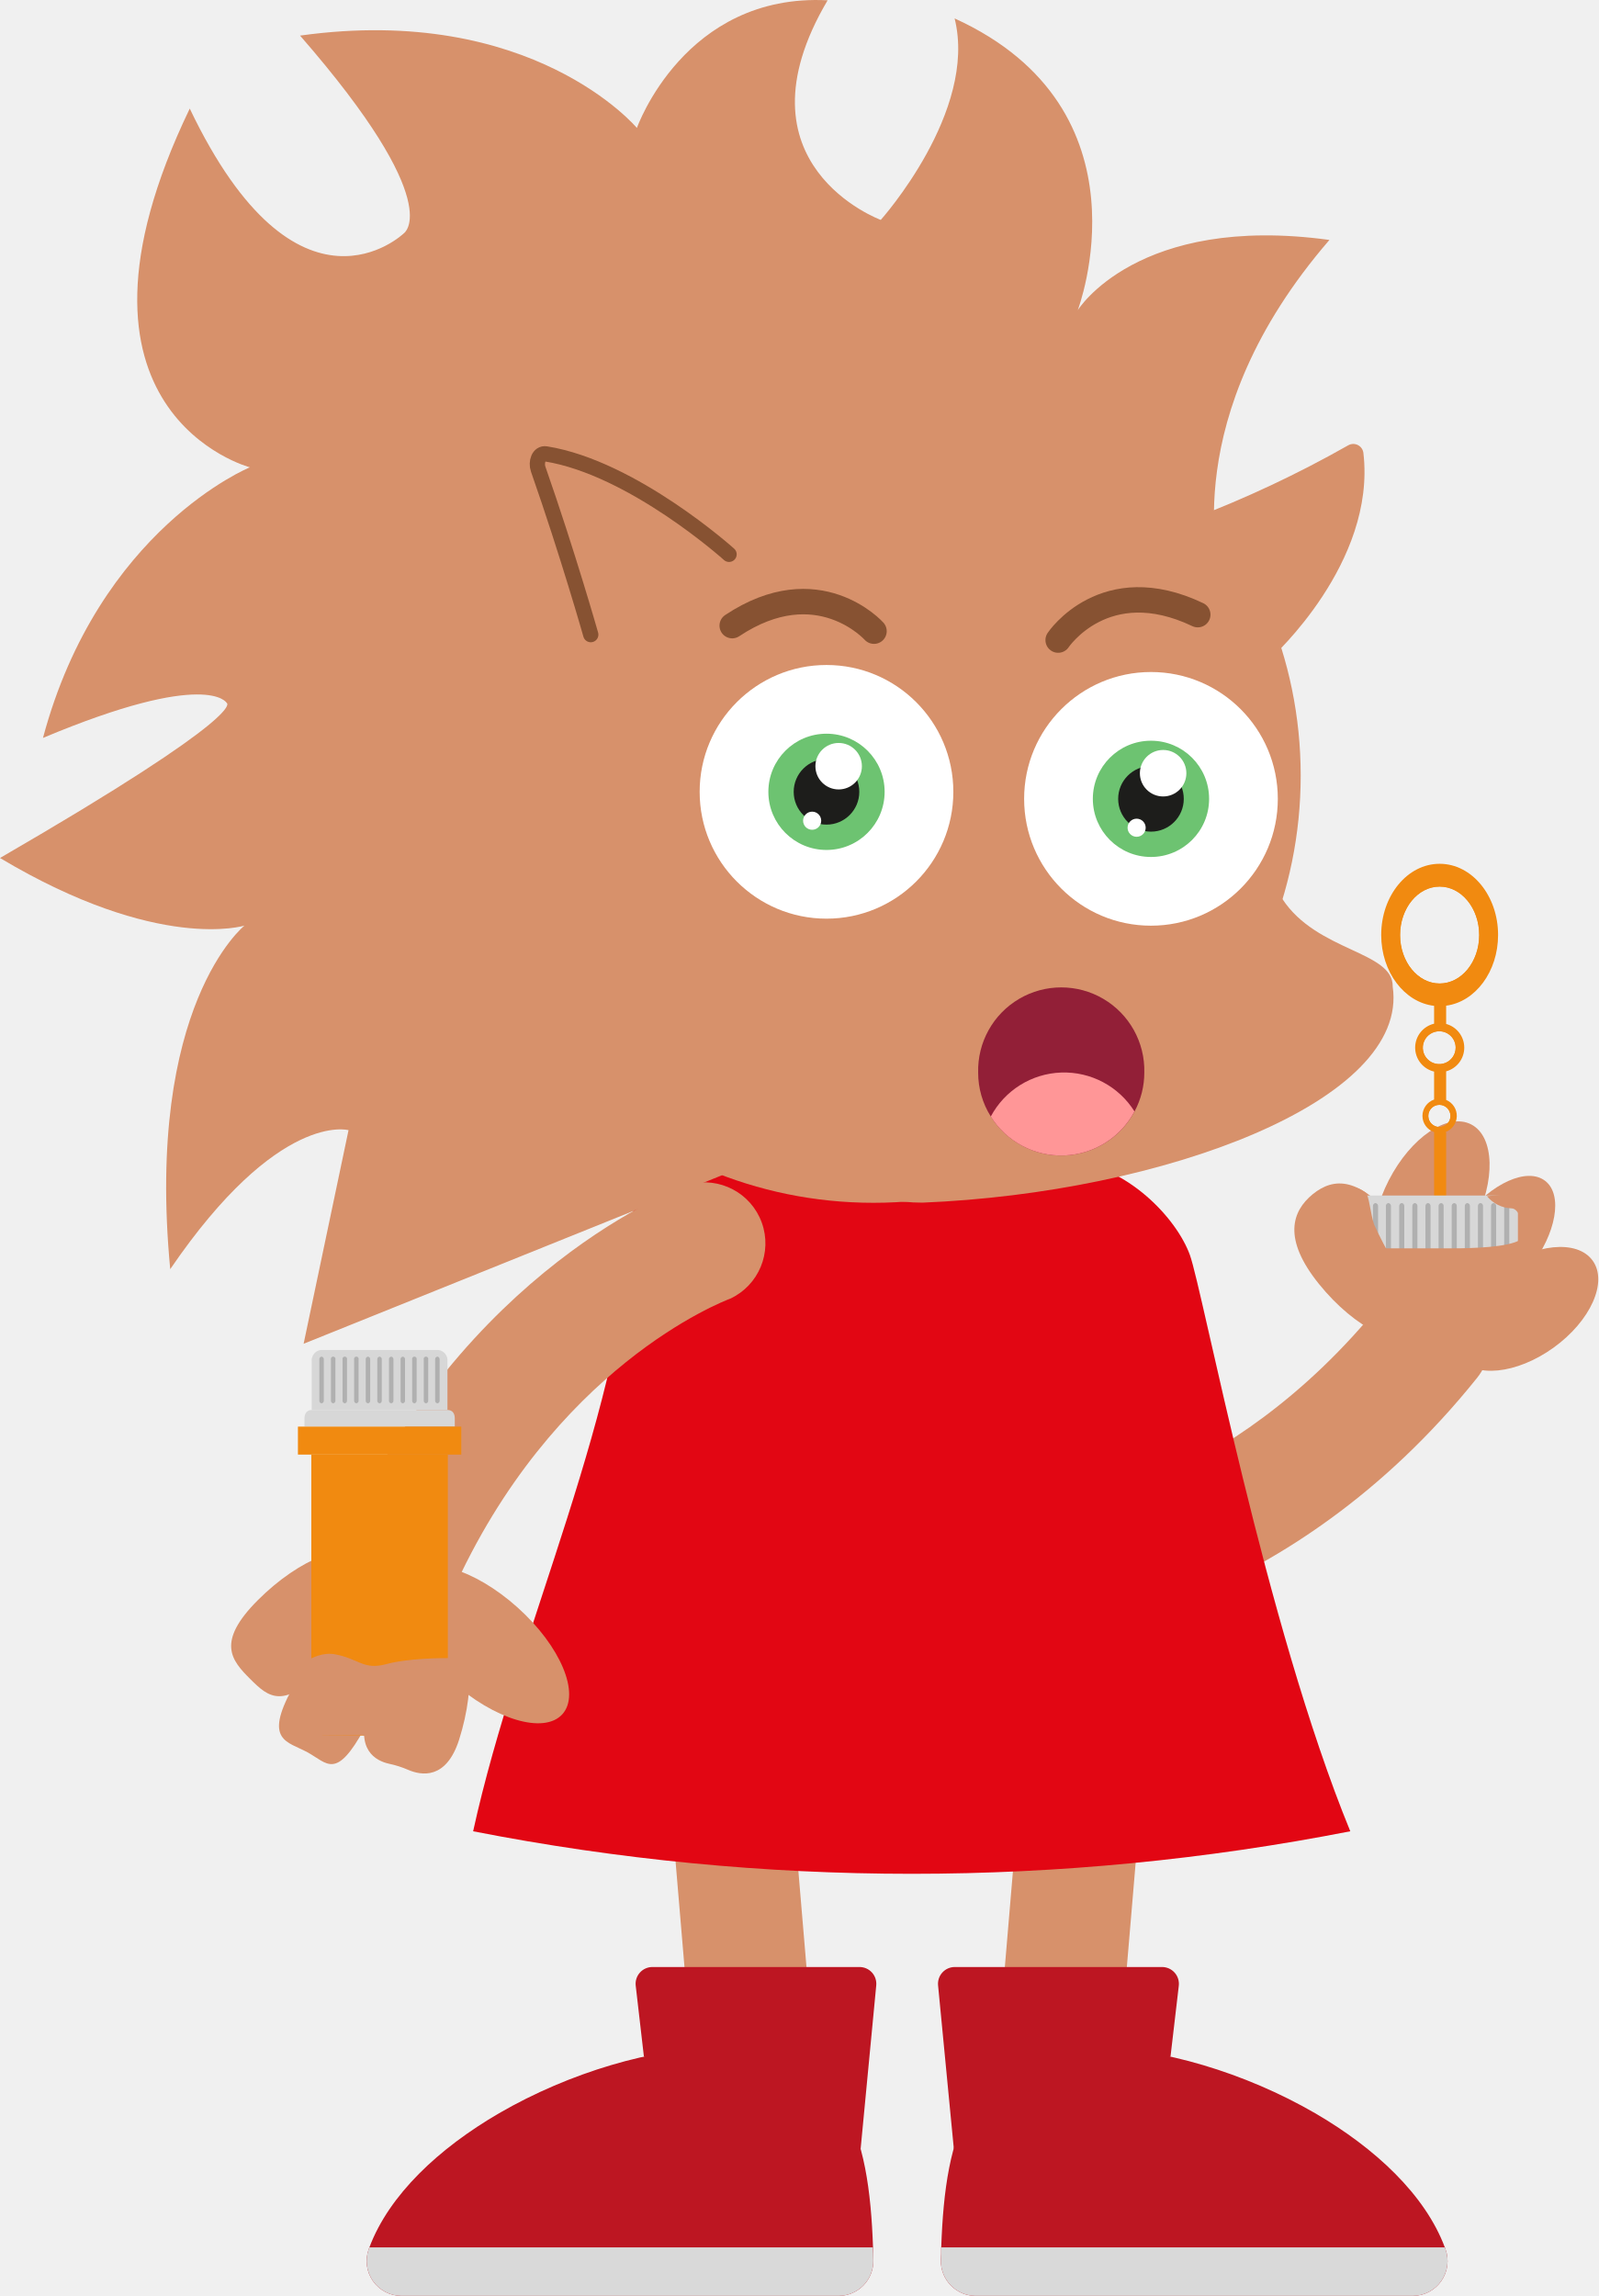
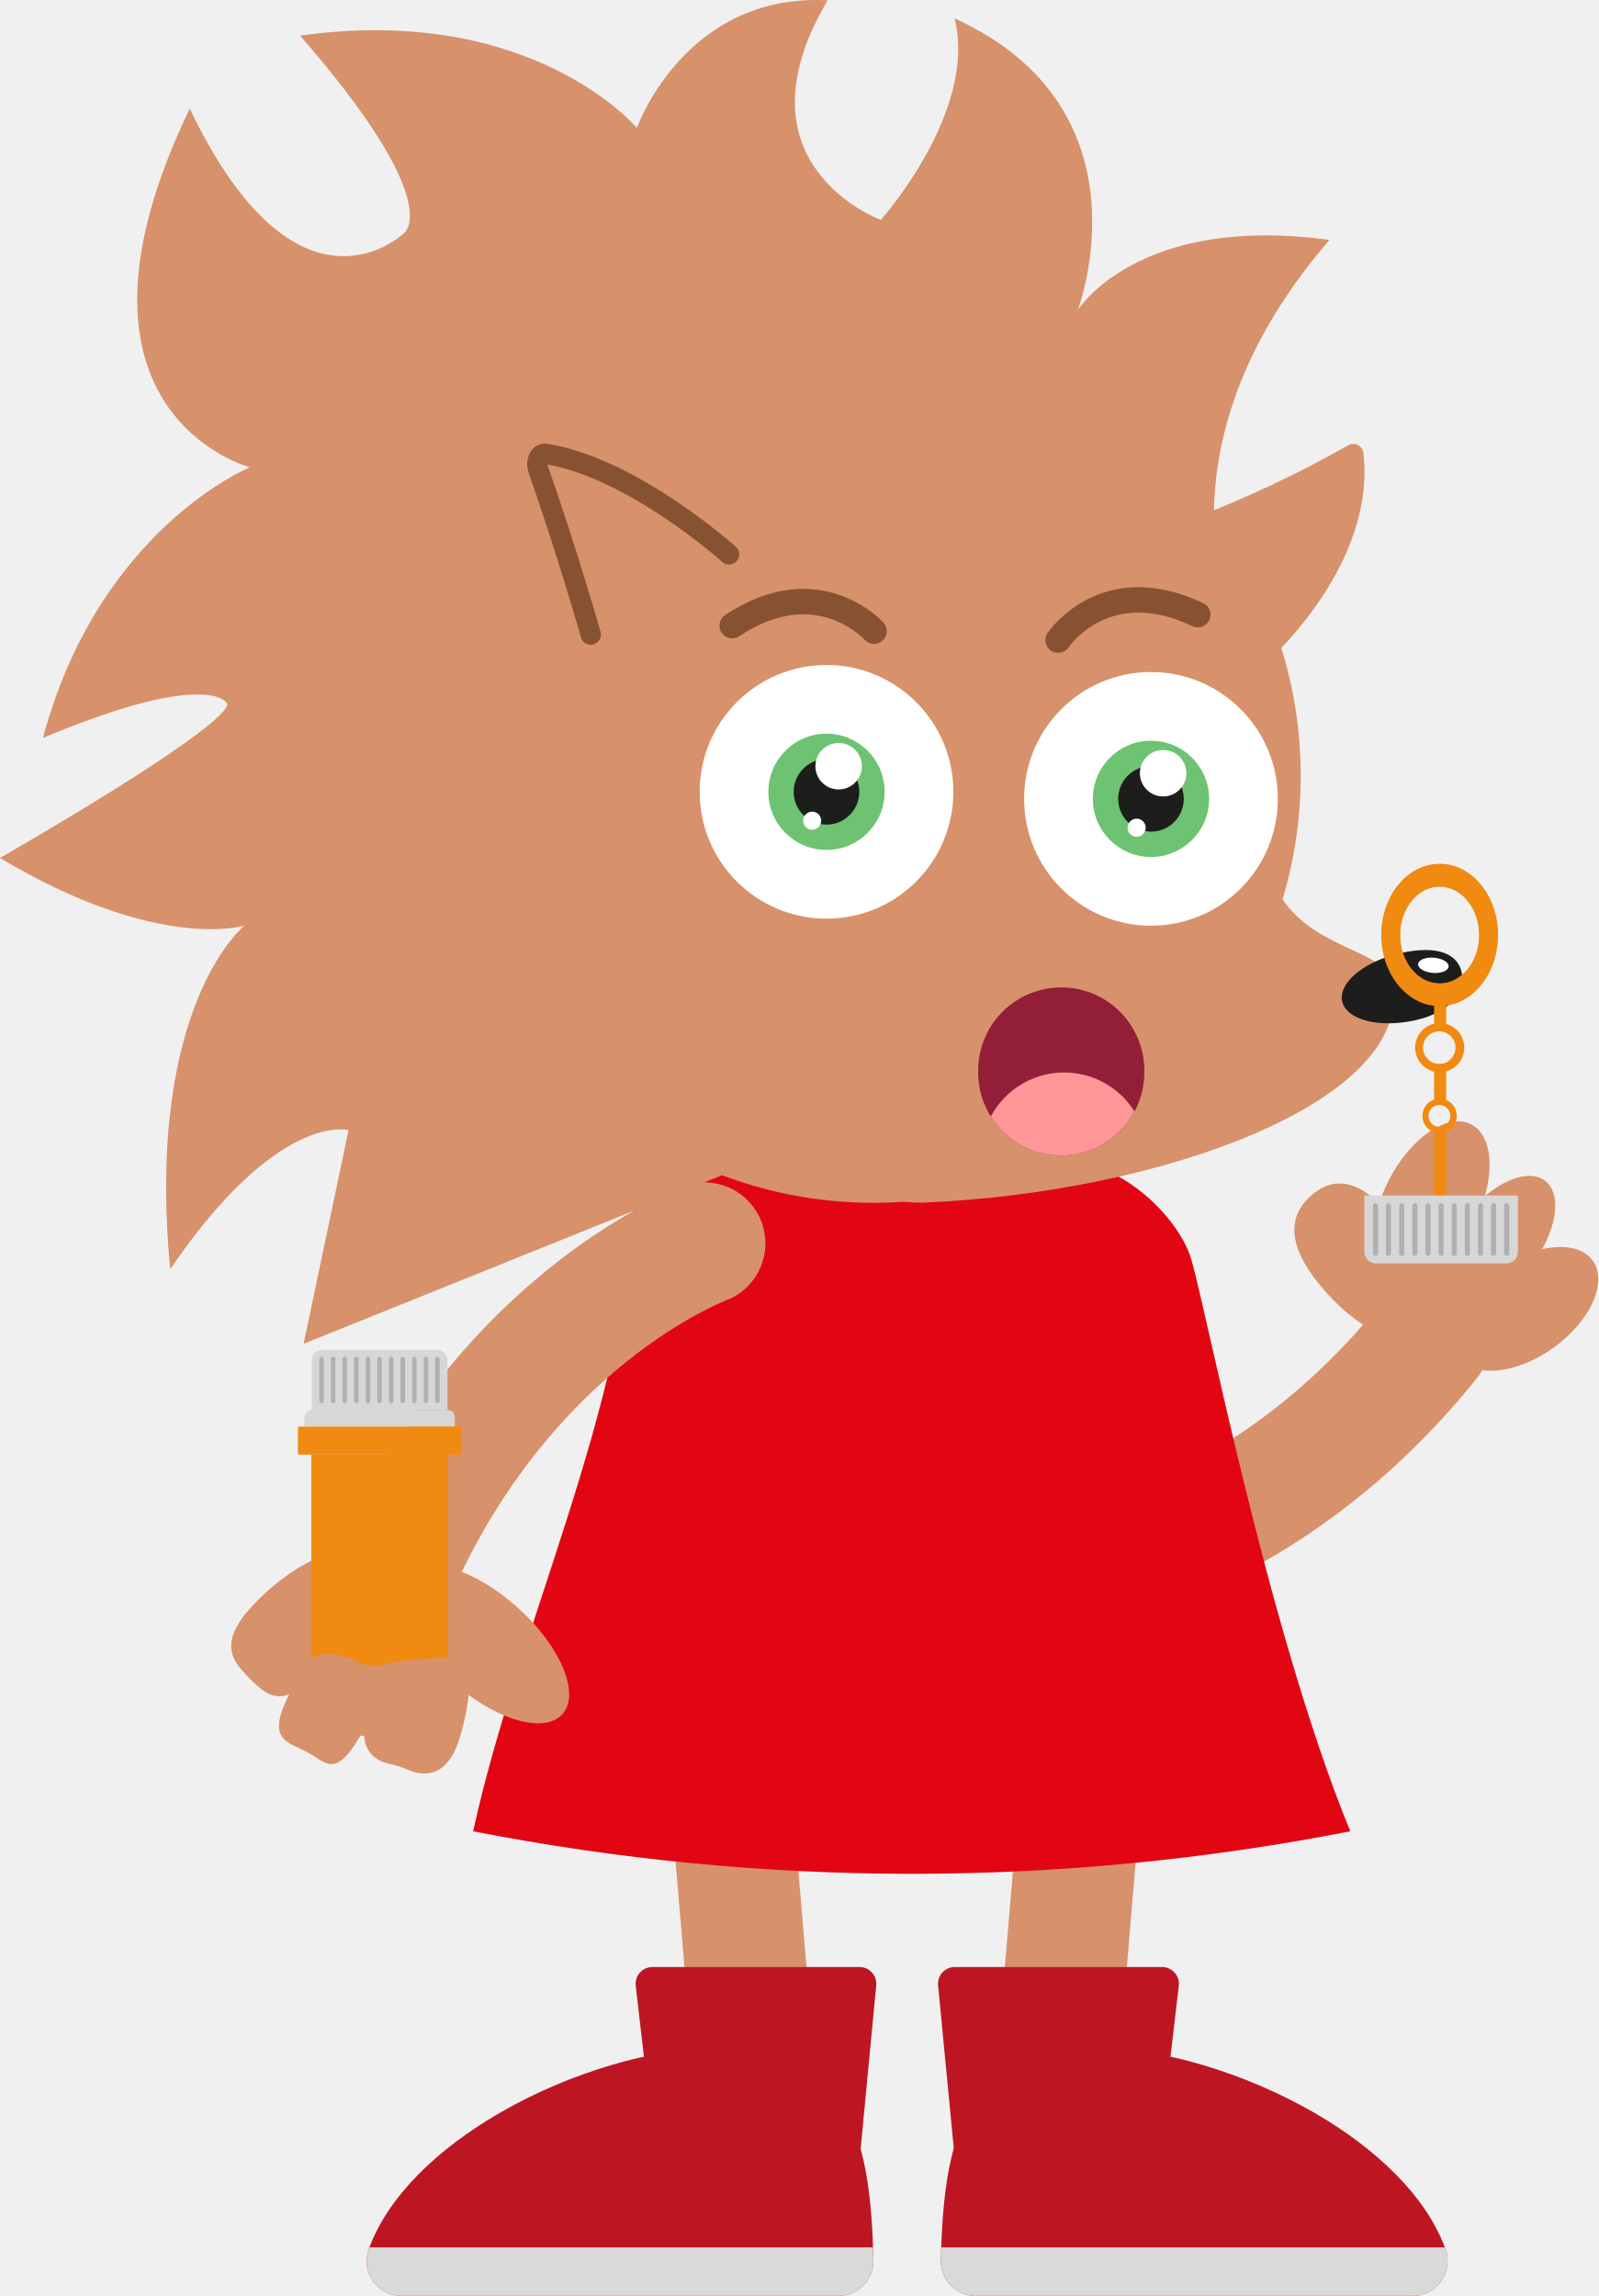
<svg xmlns="http://www.w3.org/2000/svg" viewBox="0 0 314.26 451.47">
  <defs>
-     <style>.cls-1,.cls-8{fill:#d7916b;}.cls-2{fill:#bd1622;}.cls-3{fill:#d9d9d9;}.cls-4{fill:#e20613;}.cls-5{fill:#fff;}.cls-6{fill:#6dc371;}.cls-7{fill:#1d1d1b;}.cls-8,.cls-9{stroke:#875232;stroke-linecap:round;}.cls-15,.cls-8,.cls-9{stroke-miterlimit:10;}.cls-8{stroke-width:3px;}.cls-15,.cls-9{fill:none;}.cls-9{stroke-width:5px;}.cls-10{fill:#921f37;}.cls-11{fill:#ff9697;}.cls-12{fill:#f18a10;}.cls-13{fill:#d7d7d7;}.cls-14{fill:#b0b0b0;}.cls-15{stroke:#f18a10;stroke-width:0.5px;}</style>
+     <style>.cls-1,.cls-8{fill:#d7916b;}.cls-2{fill:#bd1622;}.cls-3{fill:#d9d9d9;}.cls-4{fill:#e20613;}.cls-5{fill:#fff;}.cls-6{fill:#6dc371;}.cls-7{fill:#1d1d1b;}.cls-8,.cls-9{stroke:#875232;stroke-linecap:round;}.cls-15,.cls-8,.cls-9{stroke-miterlimit:10;}.cls-8{stroke-width:4px;}.cls-15,.cls-9{fill:none;}.cls-9{stroke-width:5px;}.cls-10{fill:#921f37;}.cls-11{fill:#ff9697;}.cls-12{fill:#f18a10;}.cls-13{fill:#d7d7d7;}.cls-14{fill:#b0b0b0;}.cls-15{stroke:#f18a10;stroke-width:0.5px;}</style>
  </defs>
  <g id="Laag_2" data-name="Laag 2">
    <g id="Laag_2-2" data-name="Laag 2">
      <path class="cls-1" d="M205.63,340.53a178,178,0,0,1-55.29,0c-11.73-2.08-24.54-15.28-27.08-27.42-3.49-19.06-4.86-38.05-3-57.17C121.72,243.8,135,230,147.8,227.51a178.89,178.89,0,0,1,60.37,0C221,230,234.25,243.8,235.68,255.94c1.89,19.12.53,38.11-3,57.17C230.17,325.26,217.37,338.45,205.63,340.53Z" />
      <path class="cls-1" d="M284.15,251.88A11.94,11.94,0,0,0,271.78,256c-30.5,38-66.17,41.94-67.67,42.09a12,12,0,1,0,2.14,23.81c1.9-.17,47-4.59,84.17-50.95a11.94,11.94,0,0,0-6.27-19Z" />
      <path class="cls-1" d="M162.24,448.51H83.15a6.31,6.31,0,0,1-5.93-8.45c7.5-20.79,41-36.5,63.71-36.5,23.39,0,27.13,16.72,27.61,38.49A6.32,6.32,0,0,1,162.24,448.51Z" />
      <path class="cls-1" d="M150.58,446.16a12,12,0,0,1-11.9-10.94l-9.49-112.29a12,12,0,0,1,23.82-2l9.49,112.3a11.94,11.94,0,0,1-10.9,12.91C151.26,446.15,150.92,446.16,150.58,446.16Z" />
      <path class="cls-1" d="M193.89,448.51H273a6.31,6.31,0,0,0,5.93-8.45c-7.5-20.79-41.05-36.5-63.71-36.5-23.39,0-27.13,16.72-27.61,38.49A6.32,6.32,0,0,0,193.89,448.51Z" />
      <path class="cls-1" d="M205.55,446.16c-.34,0-.68,0-1,0a11.94,11.94,0,0,1-10.9-12.91l9.49-112.3a12,12,0,0,1,23.82,2l-9.49,112.29A12,12,0,0,1,205.55,446.16Z" />
      <path class="cls-2" d="M171.72,444.45a6.85,6.85,0,0,1-6.84,7H78.94a6.85,6.85,0,0,1-6.44-9.18l.13-.36c3.88-10.34,13.67-19.5,25.51-26.38,13.8-8,30.39-12.92,43.59-12.92,24.51,0,29.15,16.89,29.93,39.3C171.68,442.76,171.71,443.6,171.72,444.45Z" />
      <path class="cls-3" d="M171.72,444.45a6.85,6.85,0,0,1-6.84,7H78.94a6.85,6.85,0,0,1-6.44-9.18l.13-.36h99C171.68,442.76,171.71,443.6,171.72,444.45Z" />
      <path class="cls-2" d="M169.22,422.55l-42.61-18.14L125,390.47a3.3,3.3,0,0,1,3.28-3.69H169a3.3,3.3,0,0,1,3.29,3.62Z" />
      <path class="cls-2" d="M185,444.45a6.85,6.85,0,0,0,6.85,7h85.93a6.85,6.85,0,0,0,6.44-9.18c0-.12-.08-.24-.13-.36-3.87-10.34-13.67-19.5-25.5-26.38-13.81-8-30.4-12.92-43.59-12.92-24.51,0-29.16,16.89-29.93,39.3C185.08,442.76,185.06,443.6,185,444.45Z" />
      <path class="cls-3" d="M185,444.45a6.85,6.85,0,0,0,6.85,7h85.93a6.85,6.85,0,0,0,6.44-9.18c0-.12-.08-.24-.13-.36h-99C185.08,442.76,185.06,443.6,185,444.45Z" />
      <path class="cls-2" d="M187.55,422.55l42.6-18.14,1.63-13.94a3.31,3.31,0,0,0-3.29-3.69H187.74a3.3,3.3,0,0,0-3.29,3.62Z" />
      <path class="cls-4" d="M265.5,360.09a448.81,448.81,0,0,1-172.47,0c8.71-39.8,30.1-83.3,31.55-123.41.1-2.73,11.13-8.09,21.27-8.65,25.76-1.42,38-2.34,63.66,0,12.26,1.12,21.88,11.62,24.45,18.74S248.76,319.29,265.5,360.09Z" />
      <circle class="cls-1" cx="285.6" cy="251.66" r="17.73" />
      <path class="cls-1" d="M258.14,234.8c4.18-3.37,9.21-3.4,16.35,5.45S284,259,279.83,262.39s-13.36-1.07-20.5-9.93S254,238.18,258.14,234.8Z" />
      <ellipse class="cls-1" cx="281.44" cy="236.37" rx="17.17" ry="9.4" transform="translate(-57.27 379.06) rotate(-62.87)" />
      <ellipse class="cls-1" cx="294.42" cy="244.27" rx="15.31" ry="8.1" transform="translate(-79.23 326.36) rotate(-52.07)" />
      <ellipse class="cls-1" cx="299.98" cy="257.34" rx="16.24" ry="9.4" transform="translate(-93.83 223.78) rotate(-35.75)" />
      <path class="cls-1" d="M77.89,320.37a11.8,11.8,0,0,1-4.85-1A12,12,0,0,1,67,303.55c24.18-54.29,66.66-70,68.46-70.67a12,12,0,0,1,8.12,22.48c-1.53.57-34.95,13.46-54.74,57.92A12,12,0,0,1,77.89,320.37Z" />
      <circle class="cls-1" cx="75.96" cy="321.09" r="17.73" />
      <ellipse class="cls-1" cx="95.25" cy="323.32" rx="9.73" ry="20.59" transform="translate(-209.03 178.34) rotate(-48.11)" />
      <path class="cls-1" d="M80.23,348a19.61,19.61,0,0,0-3.74-1.19c-2.62-.58-6.62-2.71-4.12-10.46,3.58-11.07,10.48-18.75,15.41-17.16s6,11.86,2.48,22.93C87.72,350,82.84,349.13,80.23,348Z" />
      <path class="cls-1" d="M60.46,344.56c-3.93-2.15-8.64-2.21-3-12.53s13.41-16.94,17.34-14.79,2.54,12.26-3.1,22.58S64.39,346.71,60.46,344.56Z" />
      <path class="cls-1" d="M49.21,330.16c-3.67-3.66-6.79-7.23,1.48-15.51s18-12,21.63-8.34-.06,13.35-8.34,21.63S52.88,333.83,49.21,330.16Z" />
      <path class="cls-1" d="M33.47,249.56C28.53,197.62,48.07,182,48.07,182S31.2,187.34,0,168.71C49.56,140,44.56,138.2,44.56,138.2s-3.73-6.69-36.11,6.9c11-41.12,40.68-53.21,40.68-53.21S8.49,81.19,37.31,21.35C58.57,65.86,79.37,45.91,79.37,45.91S88.08,40.37,59,7c45.71-6.38,66.23,18.16,66.23,18.16S134.58-1.4,162.73.06c-19.11,32.33,10.45,43.18,10.45,43.18s19.1-21.31,14.52-39.62C227,21.53,211.91,61,211.91,61s11.7-19,49.49-13.82c-30.48,35.28-21.11,64.2-22.09,65,.64-.45-4.77,52.62-4.77,52.62-5.54,26.14-8.54,48.31-55.37,47.78l-37.25,18.53L59.7,264.23l8.83-42S54.78,218.33,33.47,249.56Z" />
      <path class="cls-1" d="M234.22,102.07l15.86,27.16s20.53-18.55,18-40.14a2,2,0,0,0-3-1.52A221.89,221.89,0,0,1,234.22,102.07Z" />
      <circle class="cls-1" cx="171.74" cy="152.5" r="84.01" />
      <path class="cls-1" d="M145.37,200.48a36,36,0,0,0,36,36c47.35-1.92,95.79-20,92.47-42.47.16-7-14.87-6.83-21.69-17.24C241.28,160.16,145.37,180.58,145.37,200.48Z" />
      <circle class="cls-5" cx="162.51" cy="155.7" r="24.94" />
      <circle class="cls-6" cx="162.51" cy="155.7" r="11.43" />
      <circle class="cls-7" cx="162.51" cy="155.7" r="6.45" />
      <circle class="cls-5" cx="164.9" cy="150.66" r="4.57" />
      <circle class="cls-5" cx="159.69" cy="161.38" r="1.78" />
      <circle class="cls-5" cx="226.31" cy="157.08" r="24.94" />
      <circle class="cls-6" cx="226.31" cy="157.08" r="11.43" />
      <circle class="cls-7" cx="226.31" cy="157.08" r="6.45" />
      <circle class="cls-5" cx="228.7" cy="152.04" r="4.57" />
      <circle class="cls-5" cx="223.49" cy="162.76" r="1.78" />
      <path class="cls-8" d="M143.35,109s-18.89-17-36-19.75c-1.44-.23-2,1.66-1.53,3,5.84,16.69,10.34,32.54,10.34,32.54" />
      <path class="cls-9" d="M208.06,125.86s9.14-13.73,27.45-5" />
      <path class="cls-9" d="M171.85,124.11s-11-12.32-27.88-1.09" />
      <path class="cls-10" d="M225,210.88a16.15,16.15,0,0,1-1.92,7.67,16.33,16.33,0,0,1-28.26,1,16.14,16.14,0,0,1-2.49-8.65,16.34,16.34,0,1,1,32.67,0Z" />
      <path class="cls-11" d="M223.07,218.55a16.33,16.33,0,0,1-28.26,1,16.33,16.33,0,0,1,28.26-1Z" />
      <path class="cls-12" d="M85.42,341.26H63.85c-1.46,0-2.64-1.59-2.64-3.56V286H88.06V337.7C88.06,339.67,86.88,341.26,85.42,341.26Z" />
      <path class="cls-13" d="M59.87,280.52v-1.64c0-.9.45-1.63,1.42-1.63H88c1,0,1.42.73,1.42,1.63v1.64Z" />
      <path class="cls-13" d="M61.29,277.25v-9.5a2.09,2.09,0,0,1,1.76-2.3H86.22a2.09,2.09,0,0,1,1.76,2.3v9.5Z" />
      <rect class="cls-12" x="58.58" y="280.52" width="32.12" height="5.5" />
      <path class="cls-14" d="M63.23,275.94a.49.49,0,0,1-.44-.54v-8.1a.49.49,0,0,1,.44-.54.5.5,0,0,1,.44.54v8.1A.5.5,0,0,1,63.23,275.94Z" />
      <path class="cls-14" d="M65.51,275.94a.5.5,0,0,1-.44-.54v-8.1a.45.45,0,1,1,.88,0v8.1A.5.5,0,0,1,65.51,275.94Z" />
      <path class="cls-14" d="M67.79,275.94a.5.5,0,0,1-.44-.54v-8.1a.45.45,0,1,1,.88,0v8.1A.5.5,0,0,1,67.79,275.94Z" />
      <path class="cls-14" d="M70.07,275.94a.5.5,0,0,1-.44-.54v-8.1a.45.45,0,1,1,.88,0v8.1A.5.5,0,0,1,70.07,275.94Z" />
      <path class="cls-14" d="M72.35,275.94a.5.5,0,0,1-.44-.54v-8.1a.5.5,0,0,1,.44-.54.49.49,0,0,1,.44.54v8.1A.49.49,0,0,1,72.35,275.94Z" />
      <path class="cls-14" d="M74.63,275.94a.5.5,0,0,1-.44-.54v-8.1a.5.5,0,0,1,.44-.54.49.49,0,0,1,.44.54v8.1A.49.49,0,0,1,74.63,275.94Z" />
      <path class="cls-14" d="M76.92,275.94a.49.49,0,0,1-.44-.54v-8.1a.49.49,0,0,1,.44-.54.5.5,0,0,1,.44.54v8.1A.5.5,0,0,1,76.92,275.94Z" />
      <path class="cls-14" d="M79.2,275.94a.49.49,0,0,1-.44-.54v-8.1a.49.49,0,0,1,.44-.54.5.5,0,0,1,.44.54v8.1A.5.5,0,0,1,79.2,275.94Z" />
      <path class="cls-14" d="M81.48,275.94a.5.5,0,0,1-.44-.54v-8.1a.45.45,0,1,1,.88,0v8.1A.5.5,0,0,1,81.48,275.94Z" />
      <path class="cls-14" d="M83.76,275.94a.5.5,0,0,1-.44-.54v-8.1a.45.45,0,1,1,.88,0v8.1A.5.5,0,0,1,83.76,275.94Z" />
      <path class="cls-14" d="M86,275.94a.5.5,0,0,1-.44-.54v-8.1a.5.5,0,0,1,.44-.54.49.49,0,0,1,.44.54v8.1A.49.49,0,0,1,86,275.94Z" />
+       <path class="cls-1" d="M57,329.3s4.27-4.88,8.92-4,5.55,3.13,10,1.93,11.07-1.2,13-1.2.44,6.35,0,10-.56,10.71-5.52,9.26-12.13-4.08-12.13-4.08l-10.05.09Z" />
+       <path class="cls-1" d="M303.34,249.91l-.59-6.76a14.68,14.68,0,0,0-4.88,1.12c-3.4,1.2-10.47,1.2-13.43,1.2H272.59c-3,0-8.36-1.86-8.36.7s4,7.74,11.32,7.52,20.74-1.48,20.74-1.48Z" />
+       <path class="cls-1" d="M300.25,248.23s-.13-10.63-3.09-10.63a6.52,6.52,0,0,1-4.78-2.39l8.77-.92Z" />
+       <path class="cls-1" d="M274,248.11a80.29,80.29,0,0,1-3.82-7.34c-.7-2-1-5.84-1.67-6.28s-2.51-1.83-3.44,0c-1.83,3.65-.87,8.66-.87,8.66l10.09,9.67Z" />
+       <path class="cls-7" d="M263.91,196.9c.82,3.65,7.26,5.31,14.4,3.71s9.88-5.85,9.07-9.49-4.89-5.31-12-3.71S263.09,193.26,263.91,196.9Z" />
+       <ellipse class="cls-5" cx="281.85" cy="189.82" rx="1.5" ry="3.01" transform="translate(69.7 455.27) rotate(-85.33)" />
      <ellipse class="cls-15" cx="283.07" cy="183.86" rx="8.03" ry="9.78" />
      <path class="cls-12" d="M294.56,183.85c0-7.72-5.14-14-11.49-14s-11.49,6.27-11.49,14c0,7.27,4.56,13.26,10.4,13.93v3.51a4.84,4.84,0,0,0,0,9.42v5.5a3.4,3.4,0,0,0-2.29,3.21,3.36,3.36,0,0,0,2.29,3.19v13.68h2.37V222.61h-.17a3.39,3.39,0,0,0,.17-6.33v-5.62a4.83,4.83,0,0,0,0-9.32v-3.59C290.09,197,294.56,191.05,294.56,183.85Zm-9.11,35.57A2.43,2.43,0,1,1,283,217,2.43,2.43,0,0,1,285.45,219.42Zm1-13.42a3.48,3.48,0,1,1-3.47-3.47A3.47,3.47,0,0,1,286.47,206Zm-3.4-12.36c-4.43,0-8-4.37-8-9.78s3.6-9.77,8-9.77,8,4.38,8,9.77S287.5,193.64,283.07,193.64Z" />
      <ellipse class="cls-15" cx="283.07" cy="183.86" rx="8.03" ry="9.78" />
      <path class="cls-15" d="M286.47,206a3.48,3.48,0,1,1-3.47-3.47A3.47,3.47,0,0,1,286.47,206Z" />
      <path class="cls-15" d="M286.47,206a3.48,3.48,0,1,1-3.47-3.47A3.47,3.47,0,0,1,286.47,206Z" />
      <path class="cls-15" d="M285.45,219.42A2.43,2.43,0,1,1,283,217,2.43,2.43,0,0,1,285.45,219.42Z" />
      <path class="cls-15" d="M285.45,219.42A2.43,2.43,0,1,1,283,217,2.43,2.43,0,0,1,285.45,219.42Z" />
      <path class="cls-13" d="M298.46,235.08v10.75a2.35,2.35,0,0,1-2,2.59H270.26a2.35,2.35,0,0,1-2-2.59V235.08Z" />
      <path class="cls-14" d="M296.27,236.56a.56.56,0,0,1,.49.61v9.17a.51.51,0,1,1-1,0v-9.17A.56.56,0,0,1,296.27,236.56Z" />
      <path class="cls-14" d="M293.69,236.56a.56.56,0,0,1,.49.61v9.17a.51.51,0,1,1-1,0v-9.17A.56.56,0,0,1,293.69,236.56Z" />
      <path class="cls-14" d="M291.1,236.56a.56.56,0,0,1,.5.61v9.17a.51.51,0,1,1-1,0v-9.17A.56.56,0,0,1,291.1,236.56Z" />
      <path class="cls-14" d="M288.52,236.56a.56.56,0,0,1,.5.61v9.17a.51.51,0,1,1-1,0v-9.17A.56.56,0,0,1,288.52,236.56Z" />
      <path class="cls-14" d="M285.94,236.56a.56.56,0,0,1,.5.61v9.17a.51.51,0,1,1-1,0v-9.17A.56.56,0,0,1,285.94,236.56Z" />
      <path class="cls-14" d="M283.36,236.56a.56.56,0,0,1,.5.61v9.17a.56.56,0,0,1-.5.61.57.57,0,0,1-.5-.61v-9.17A.57.57,0,0,1,283.36,236.56Z" />
      <path class="cls-14" d="M280.78,236.56a.56.56,0,0,1,.5.61v9.17a.56.56,0,0,1-.5.61.57.57,0,0,1-.5-.61v-9.17A.57.57,0,0,1,280.78,236.56Z" />
      <path class="cls-14" d="M278.2,236.56a.56.56,0,0,1,.5.61v9.17a.56.56,0,0,1-.5.61.57.57,0,0,1-.5-.61v-9.17A.57.57,0,0,1,278.2,236.56Z" />
      <path class="cls-14" d="M275.62,236.56a.56.56,0,0,1,.5.61v9.17a.51.51,0,1,1-1,0v-9.17A.56.56,0,0,1,275.62,236.56Z" />
      <path class="cls-14" d="M273,236.56a.57.57,0,0,1,.5.61v9.17a.57.57,0,0,1-.5.61.56.56,0,0,1-.5-.61v-9.17A.56.56,0,0,1,273,236.56Z" />
      <path class="cls-14" d="M270.46,236.56a.57.57,0,0,1,.5.61v9.17a.57.57,0,0,1-.5.61.56.56,0,0,1-.5-.61v-9.17A.56.56,0,0,1,270.46,236.56Z" />
-       <path class="cls-1" d="M57,329.3s4.27-4.88,8.92-4,5.55,3.13,10,1.93,11.07-1.2,13-1.2.44,6.35,0,10-.56,10.71-5.52,9.26-12.13-4.08-12.13-4.08l-10.05.09Z" />
-       <path class="cls-1" d="M303.34,249.91l-.59-6.76a14.68,14.68,0,0,0-4.88,1.12c-3.4,1.2-10.47,1.2-13.43,1.2H272.59c-3,0-8.36-1.86-8.36.7s4,7.74,11.32,7.52,20.74-1.48,20.74-1.48Z" />
-       <path class="cls-1" d="M300.25,248.23s-.13-10.63-3.09-10.63a6.52,6.52,0,0,1-4.78-2.39l8.77-.92Z" />
-       <path class="cls-1" d="M274,248.11a80.29,80.29,0,0,1-3.82-7.34c-.7-2-1-5.84-1.67-6.28s-2.51-1.83-3.44,0c-1.83,3.65-.87,8.66-.87,8.66l10.09,9.67Z" />
    </g>
  </g>
</svg>
